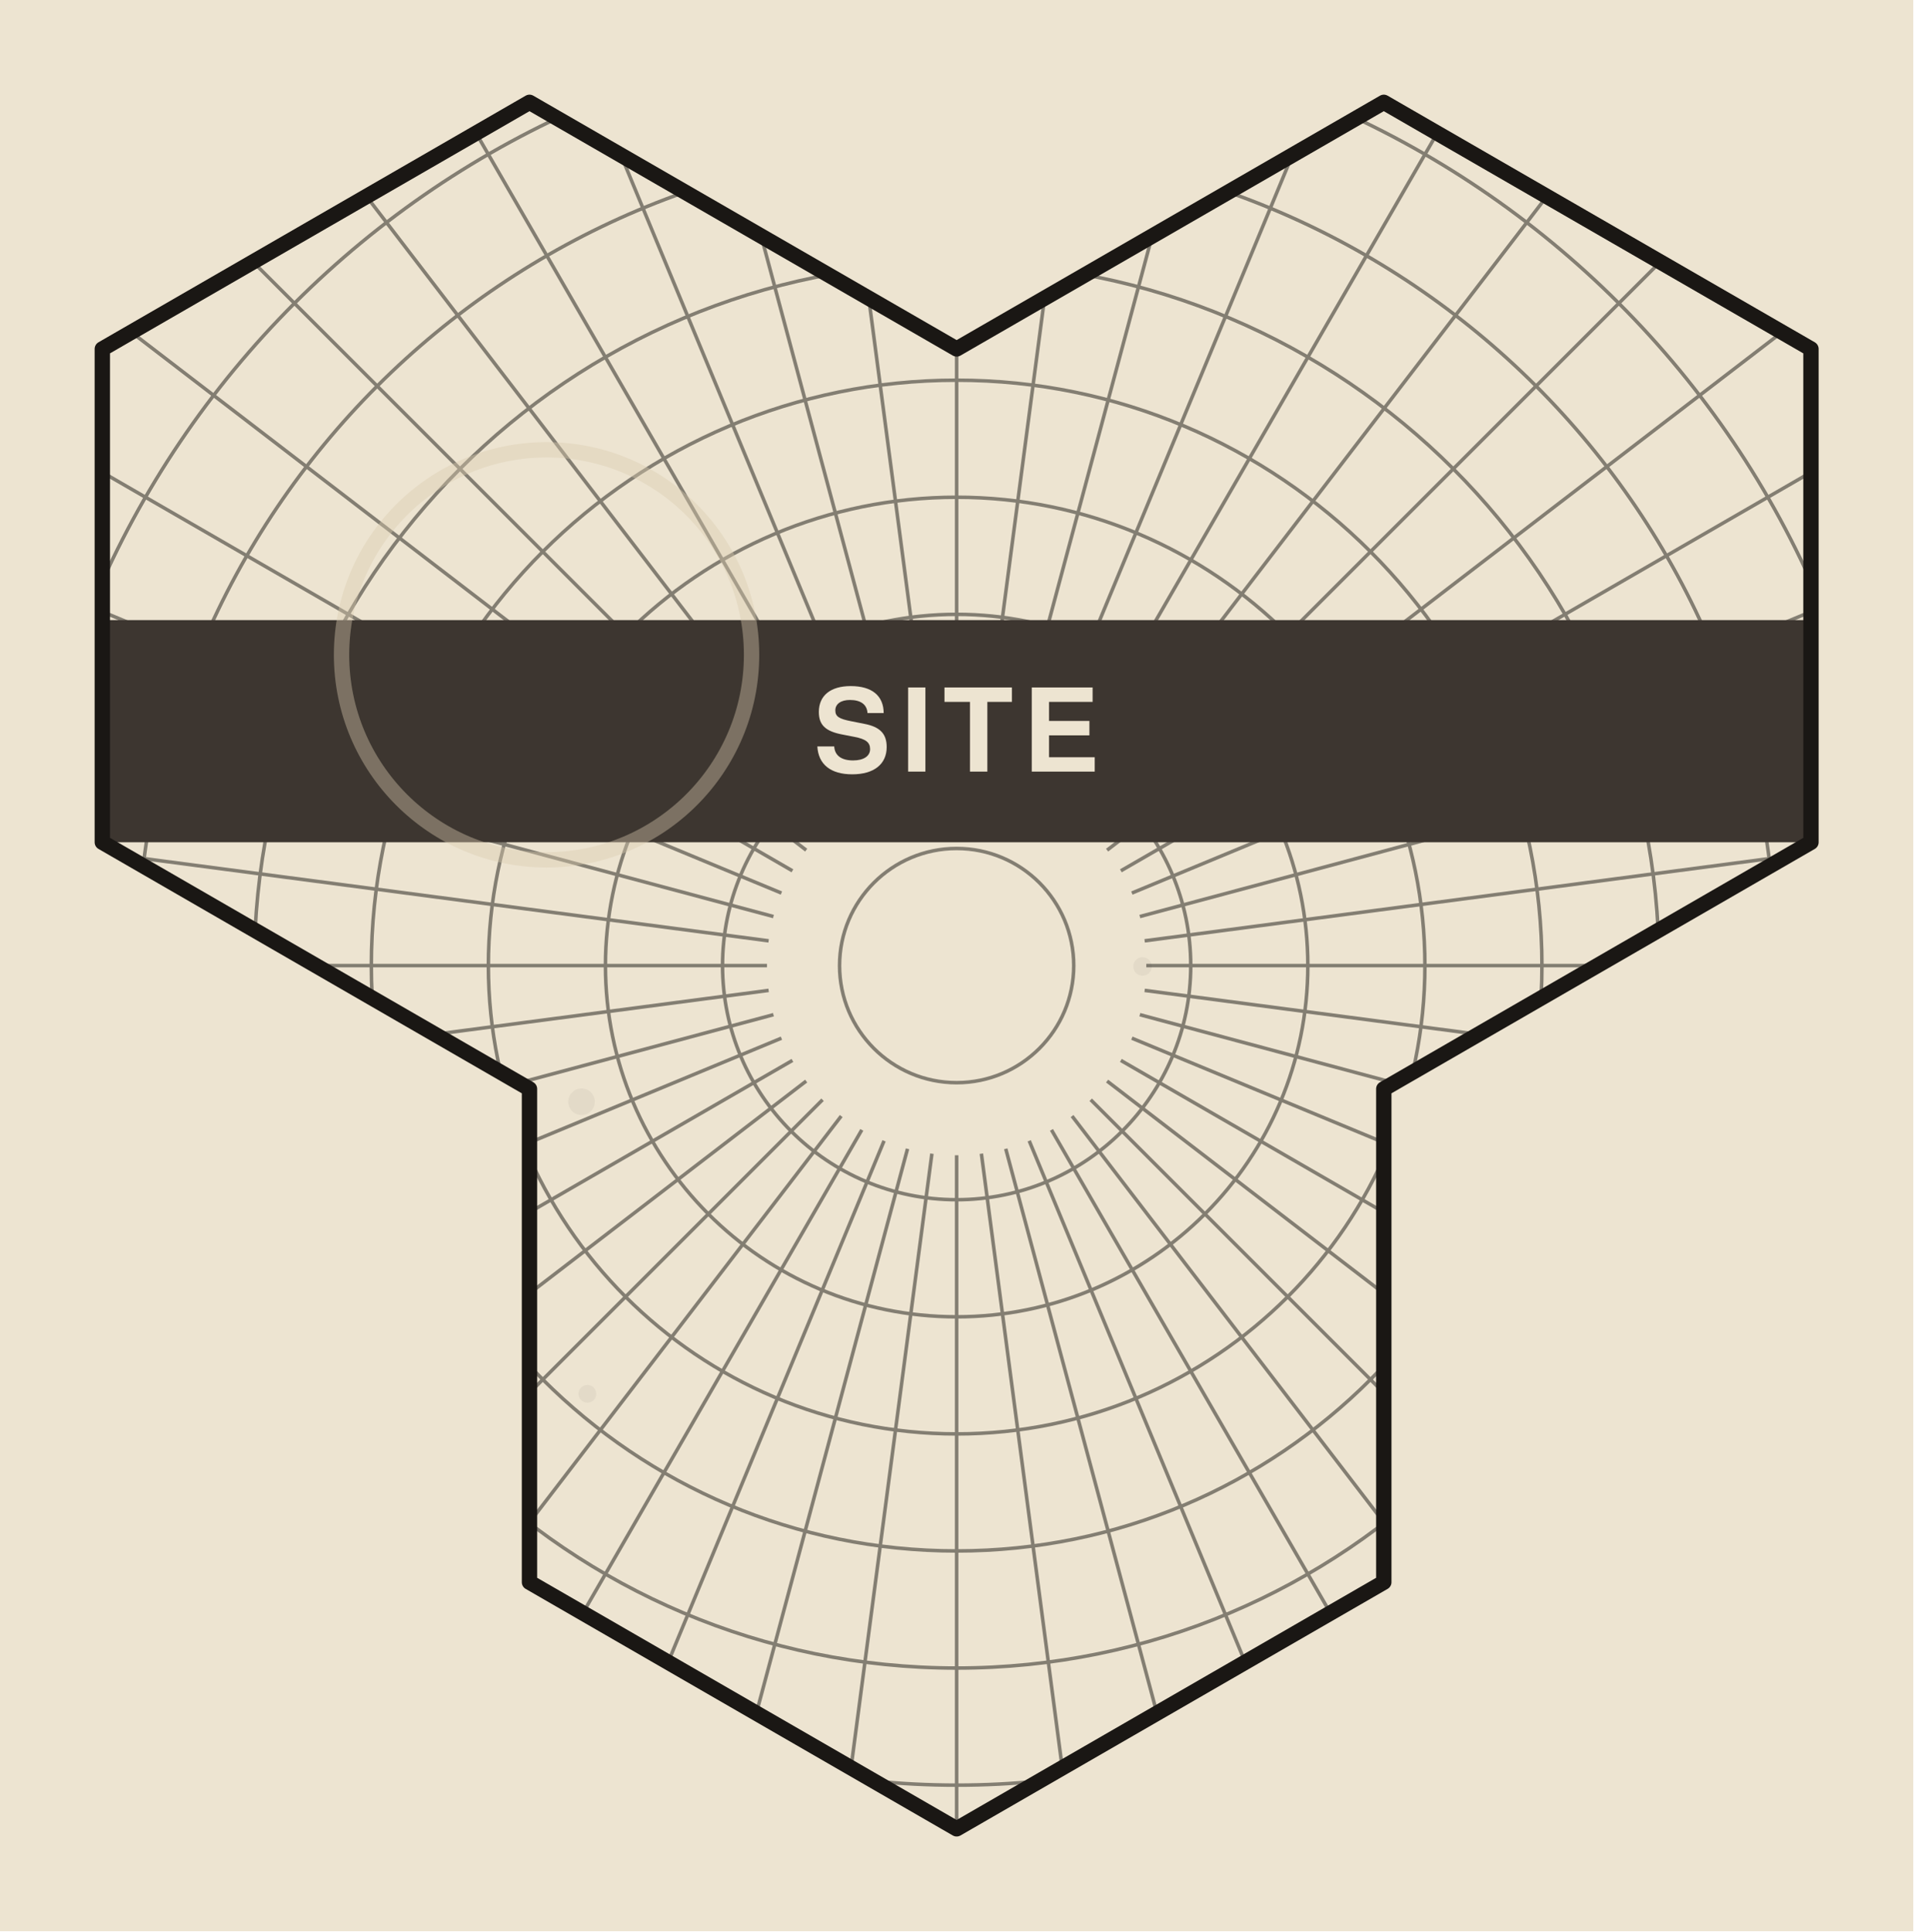
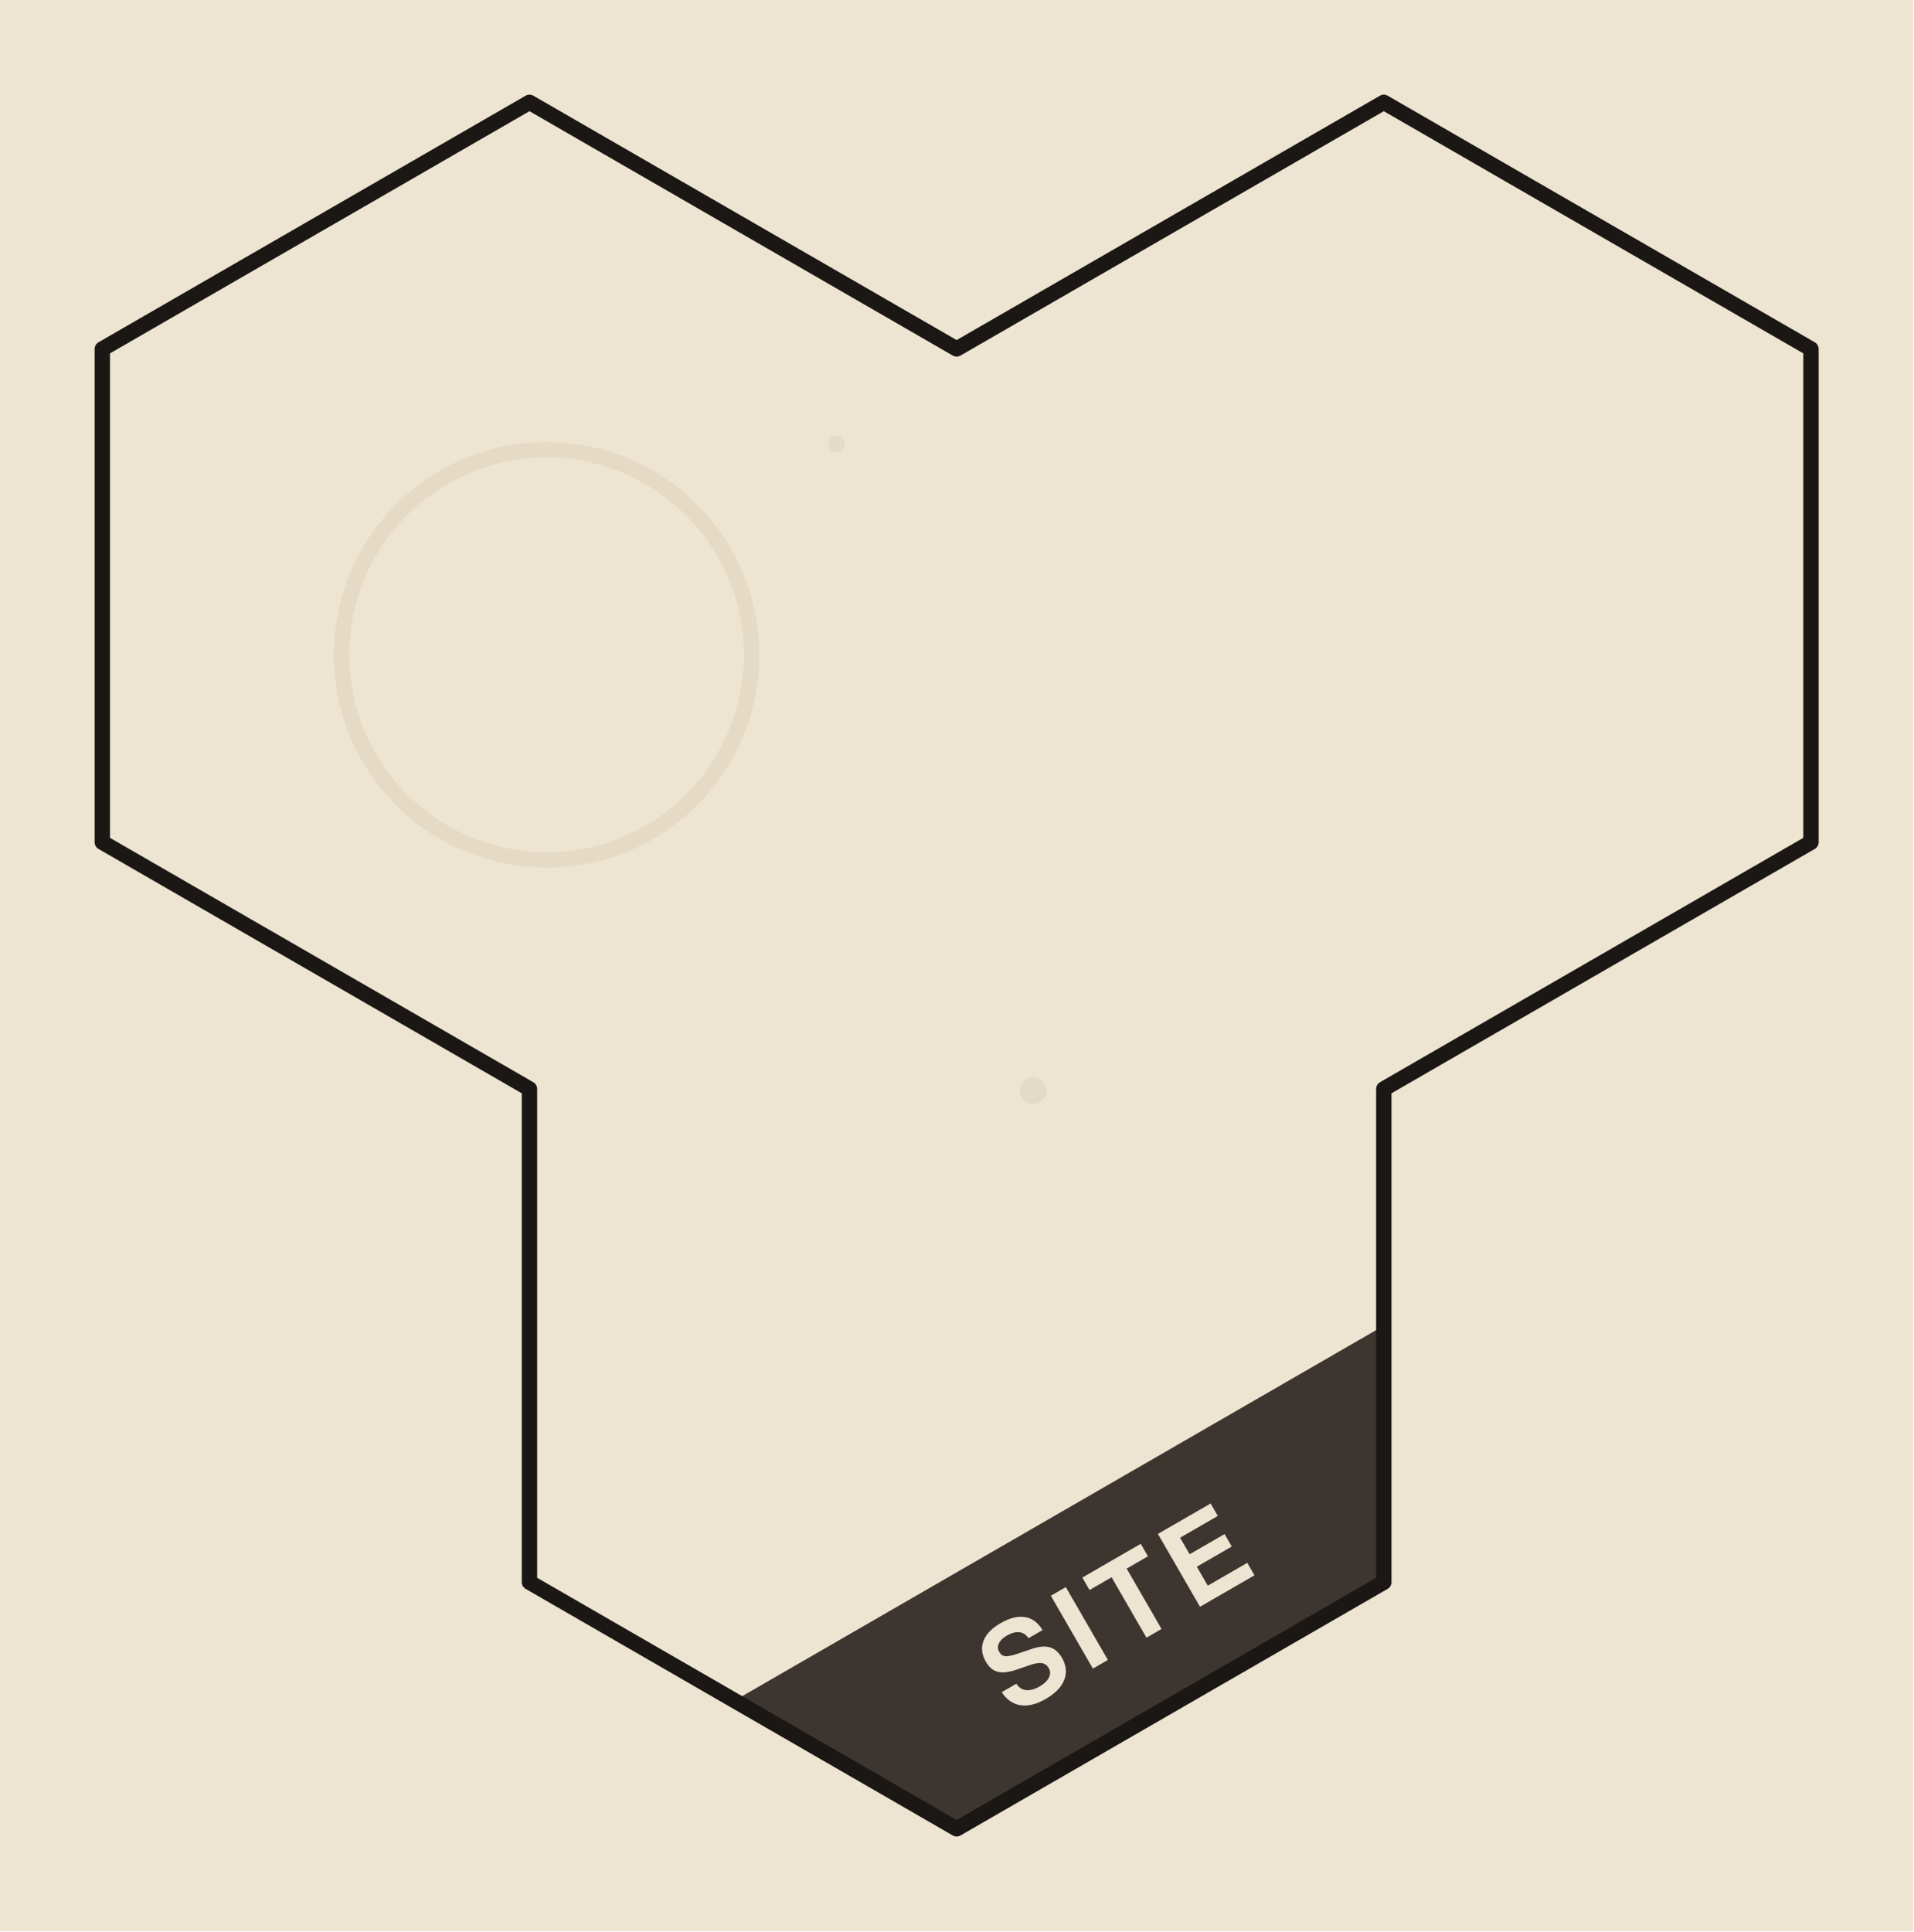
<svg xmlns="http://www.w3.org/2000/svg" viewBox="0 0 299.2 301.97" width="299.2" height="301.97" font-family="Georgia, 'Iowan Old Style', 'Times New Roman', serif">
  <defs>
-     <clipPath id="cut-winery-back">
+     <clipPath id="cut-tile-winery-site">
      <path d="M 0,-77.13 L 66.8,-38.57 L 66.8,38.57 L 0,77.13 L -66.8,38.57 L -66.8,-38.57 Z" transform="translate(82.8 93.13)" />
      <path d="M 133.6,-77.13 L 200.4,-38.57 L 200.4,38.57 L 133.6,77.13 L 66.8,38.57 L 66.8,-38.57 Z" transform="translate(82.8 93.13)" />
      <path d="M 66.8,38.57 L 133.6,77.13 L 133.6,154.27 L 66.8,192.83 L 0,154.27 L 0,77.13 Z" transform="translate(82.8 93.13)" />
    </clipPath>
  </defs>
  <g id="wash">
    <rect x="0" y="0" width="299.2" height="301.97" fill="#EDE4D1" />
+     <g clip-path="url(#cut-tile-winery-site)">
+     
+   </g>
  </g>
  <g id="ink" fill="#1A1714">
-     <g clip-path="url(#cut-winery-back)">
-       <g fill="none" stroke="#1A1714" stroke-width="0.55" opacity="0.5">
-         <circle cx="149.6" cy="150.98" r="18.31" />
-         <circle cx="149.6" cy="150.98" r="36.61" />
-         <circle cx="149.6" cy="150.98" r="54.92" />
-         <circle cx="149.6" cy="150.98" r="73.23" />
-         <circle cx="149.6" cy="150.98" r="91.53" />
-         <circle cx="149.6" cy="150.98" r="109.84" />
-         <circle cx="149.6" cy="150.98" r="128.15" />
-         <circle cx="149.6" cy="150.98" r="146.45" />
-         <circle cx="149.6" cy="150.98" r="164.76" />
-         <line x1="179.26" y1="150.98" x2="314.36" y2="150.98" />
-         <line x1="179" y1="154.86" x2="312.95" y2="172.49" />
-         <line x1="178.25" y1="158.66" x2="308.75" y2="193.63" />
-         <line x1="177" y1="162.33" x2="301.82" y2="214.04" />
-         <line x1="175.28" y1="165.81" x2="292.29" y2="233.36" />
-         <line x1="173.13" y1="169.04" x2="280.31" y2="251.28" />
-         <line x1="170.57" y1="171.96" x2="266.1" y2="267.49" />
-         <line x1="167.65" y1="174.51" x2="249.9" y2="281.7" />
-         <line x1="164.43" y1="176.67" x2="231.98" y2="293.67" />
-         <line x1="160.95" y1="178.38" x2="212.65" y2="303.2" />
-         <line x1="157.28" y1="179.63" x2="192.24" y2="310.13" />
-         <line x1="153.47" y1="180.39" x2="171.11" y2="314.33" />
-         <line x1="149.6" y1="180.64" x2="149.6" y2="315.74" />
-         <line x1="145.73" y1="180.39" x2="128.09" y2="314.33" />
-         <line x1="141.92" y1="179.63" x2="106.96" y2="310.13" />
-         <line x1="138.25" y1="178.38" x2="86.55" y2="303.2" />
-         <line x1="134.77" y1="176.67" x2="67.22" y2="293.67" />
-         <line x1="131.55" y1="174.51" x2="49.3" y2="281.7" />
-         <line x1="128.63" y1="171.96" x2="33.1" y2="267.49" />
-         <line x1="126.07" y1="169.04" x2="18.89" y2="251.28" />
-         <line x1="123.92" y1="165.81" x2="6.91" y2="233.36" />
-         <line x1="122.2" y1="162.33" x2="-2.62" y2="214.04" />
-         <line x1="120.95" y1="158.66" x2="-9.55" y2="193.63" />
-         <line x1="120.2" y1="154.86" x2="-13.75" y2="172.49" />
-         <line x1="119.94" y1="150.98" x2="-15.16" y2="150.98" />
-         <line x1="120.2" y1="147.11" x2="-13.75" y2="129.48" />
-         <line x1="120.95" y1="143.31" x2="-9.55" y2="108.34" />
-         <line x1="122.2" y1="139.64" x2="-2.62" y2="87.93" />
-         <line x1="123.92" y1="136.16" x2="6.91" y2="68.6" />
-         <line x1="126.07" y1="132.93" x2="18.89" y2="50.68" />
-         <line x1="128.63" y1="130.01" x2="33.1" y2="34.48" />
-         <line x1="131.55" y1="127.46" x2="49.3" y2="20.27" />
-         <line x1="134.77" y1="125.3" x2="67.22" y2="8.3" />
-         <line x1="138.25" y1="123.59" x2="86.55" y2="-1.23" />
-         <line x1="141.92" y1="122.34" x2="106.96" y2="-8.16" />
-         <line x1="145.73" y1="121.58" x2="128.09" y2="-12.37" />
-         <line x1="149.6" y1="121.33" x2="149.6" y2="-13.78" />
-         <line x1="153.47" y1="121.58" x2="171.11" y2="-12.37" />
-         <line x1="157.28" y1="122.34" x2="192.24" y2="-8.16" />
-         <line x1="160.95" y1="123.59" x2="212.65" y2="-1.23" />
-         <line x1="164.43" y1="125.3" x2="231.98" y2="8.3" />
-         <line x1="167.65" y1="127.46" x2="249.9" y2="20.27" />
-         <line x1="170.57" y1="130.01" x2="266.1" y2="34.48" />
-         <line x1="173.13" y1="132.93" x2="280.31" y2="50.68" />
-         <line x1="175.28" y1="136.16" x2="292.29" y2="68.6" />
-         <line x1="177" y1="139.64" x2="301.82" y2="87.93" />
-         <line x1="178.25" y1="143.31" x2="308.75" y2="108.34" />
-         <line x1="179" y1="147.11" x2="312.95" y2="129.48" />
+     <g clip-path="url(#cut-tile-winery-site)">
+       <path d="M 149.6,285.97 L 216.4,247.4 L 216.4,207.29 L 114.86,265.91 Z" fill="#3D3630" />
+       <g transform="rotate(-30 174.32 251.64)">
+         <text x="174.32" y="257.96" font-size="18.04" text-anchor="middle" font-family="Helvetica, Arial, sans-serif" font-weight="bold" letter-spacing="1.6" fill="#EDE4D1">SITE</text>
      </g>
-       <rect x="14" y="96.96" width="271.2" height="34.74" fill="#3D3630" />
-       <text x="149.6" y="120.65" font-size="18.04" text-anchor="middle" font-family="Helvetica, Arial, sans-serif" font-weight="bold" letter-spacing="1.6" fill="#EDE4D1">SITE</text>
    </g>
    <path d="M 0,-77.13 L 66.8,-38.57 L 133.6,-77.13 L 200.4,-38.57 L 200.4,38.57 L 133.6,77.13 L 133.6,154.27 L 66.8,192.83 L 0,154.27 L 0,77.13 L -66.8,38.57 L -66.8,-38.57 Z" transform="translate(82.8 93.13)" fill="none" stroke="#1A1714" stroke-width="2.4" stroke-linejoin="round" />
  </g>
-   <g id="grime" clip-path="url(#cut-winery-back)">
+   <g id="grime" clip-path="url(#cut-tile-winery-site)">
    <g fill="#1A1714" opacity="0.05">
-       <circle cx="160.2" cy="35.83" r="1.22" />
-       <circle cx="178.67" cy="151.12" r="1.45" />
-       <circle cx="91.85" cy="217.94" r="1.39" />
-       <circle cx="90.94" cy="172.27" r="2.08" />
-       <circle cx="239.22" cy="16.52" r="0.94" />
+       <circle cx="161.57" cy="170.54" r="2.09" />
+       <circle cx="254.25" cy="191.59" r="0.83" />
+       <circle cx="88.08" cy="271.42" r="0.88" />
+       <circle cx="130.84" cy="69.44" r="1.29" />
+       <circle cx="20.8" cy="254.17" r="1.1" />
    </g>
    <circle cx="85.47" cy="102.39" r="32.06" fill="none" stroke="#D9CBAF" stroke-width="2.4" opacity="0.4" />
  </g>
</svg>
